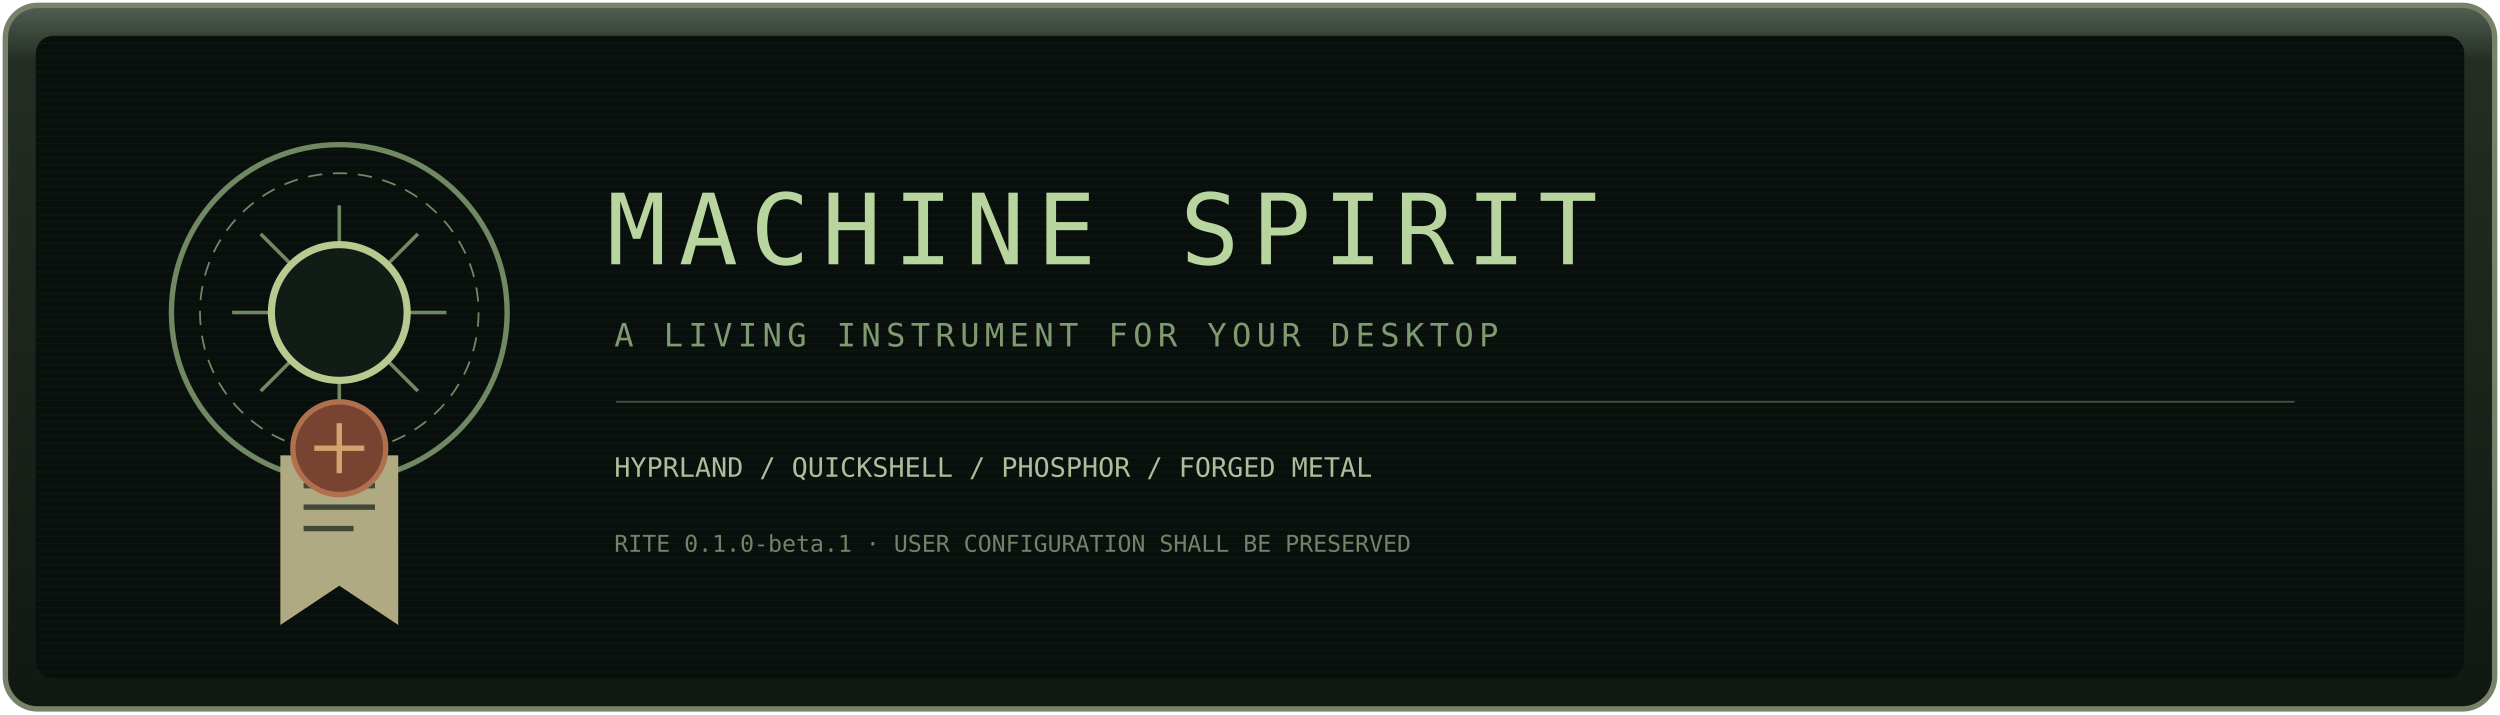
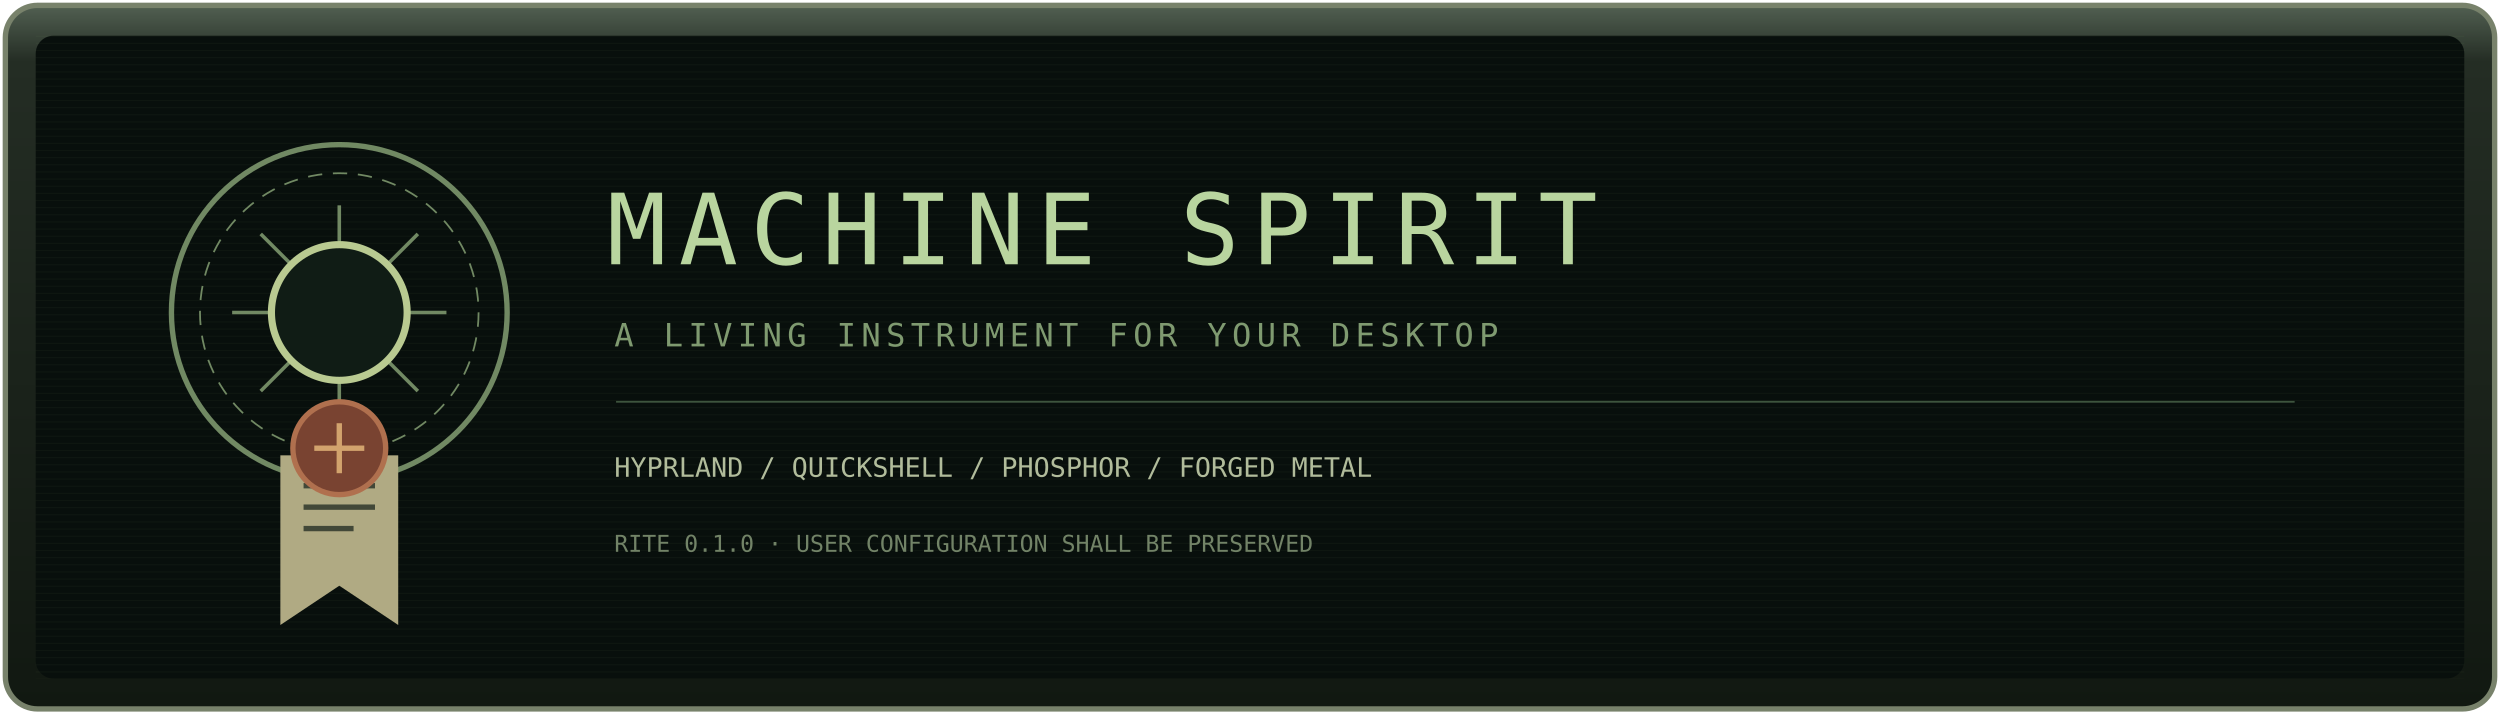
<svg xmlns="http://www.w3.org/2000/svg" width="1400" height="400" viewBox="0 0 1400 400">
  <defs>
    <linearGradient id="m" x2="0" y2="1">
      <stop stop-color="#526052" />
      <stop offset=".08" stop-color="#242d24" />
      <stop offset="1" stop-color="#111811" />
    </linearGradient>
    <pattern id="scan" width="4" height="4" patternUnits="userSpaceOnUse">
      <path d="M0 0h4" stroke="#9dbb83" opacity=".05" />
    </pattern>
  </defs>
  <rect x="3" y="3" width="1394" height="394" rx="18" fill="url(#m)" stroke="#78826b" stroke-width="3" />
  <rect x="20" y="20" width="1360" height="360" rx="10" fill="#080f0c" />
  <rect x="20" y="20" width="1360" height="360" fill="url(#scan)" />
  <g fill="none" stroke="#718963">
    <circle cx="190" cy="175" r="94" stroke-width="3" />
    <circle cx="190" cy="175" r="78" stroke-dasharray="8 6" />
    <path d="M130 175h120m-60-60v120m-44-104l88 88m0-88l-88 88" stroke-width="2" />
    <circle cx="190" cy="175" r="38" fill="#101c15" stroke="#b9ca91" stroke-width="4" />
  </g>
  <path d="M157 255v95l33-22 33 22v-95" fill="#b0aa83" />
  <path d="M170 272h40m-40 12h40m-40 12h28" stroke="#424838" stroke-width="3" />
  <circle cx="190" cy="251" r="26" fill="#794331" stroke="#b0704e" stroke-width="3" />
  <path d="M176 251h28m-14-14v28" stroke="#d2a36d" stroke-width="3" />
  <text x="340" y="148" fill="#b9d59f" font-family="monospace" font-size="55" letter-spacing="7">MACHINE SPIRIT</text>
  <text x="344" y="194" fill="#7f9a70" font-family="monospace" font-size="18" letter-spacing="3">A LIVING INSTRUMENT FOR YOUR DESKTOP</text>
  <path d="M345 225h940" stroke="#3d543d" />
  <text x="344" y="267" fill="#b1bc9b" font-family="monospace" font-size="15">HYPRLAND / QUICKSHELL / PHOSPHOR / FORGED METAL</text>
-   <text x="344" y="309" fill="#728367" font-family="monospace" font-size="13">RITE 0.1.0-beta.1     ·     USER CONFIGURATION SHALL BE PRESERVED</text>
+   <text x="344" y="309" fill="#728367" font-family="monospace" font-size="13">RITE 0.1.0     ·     USER CONFIGURATION SHALL BE PRESERVED</text>
</svg>
